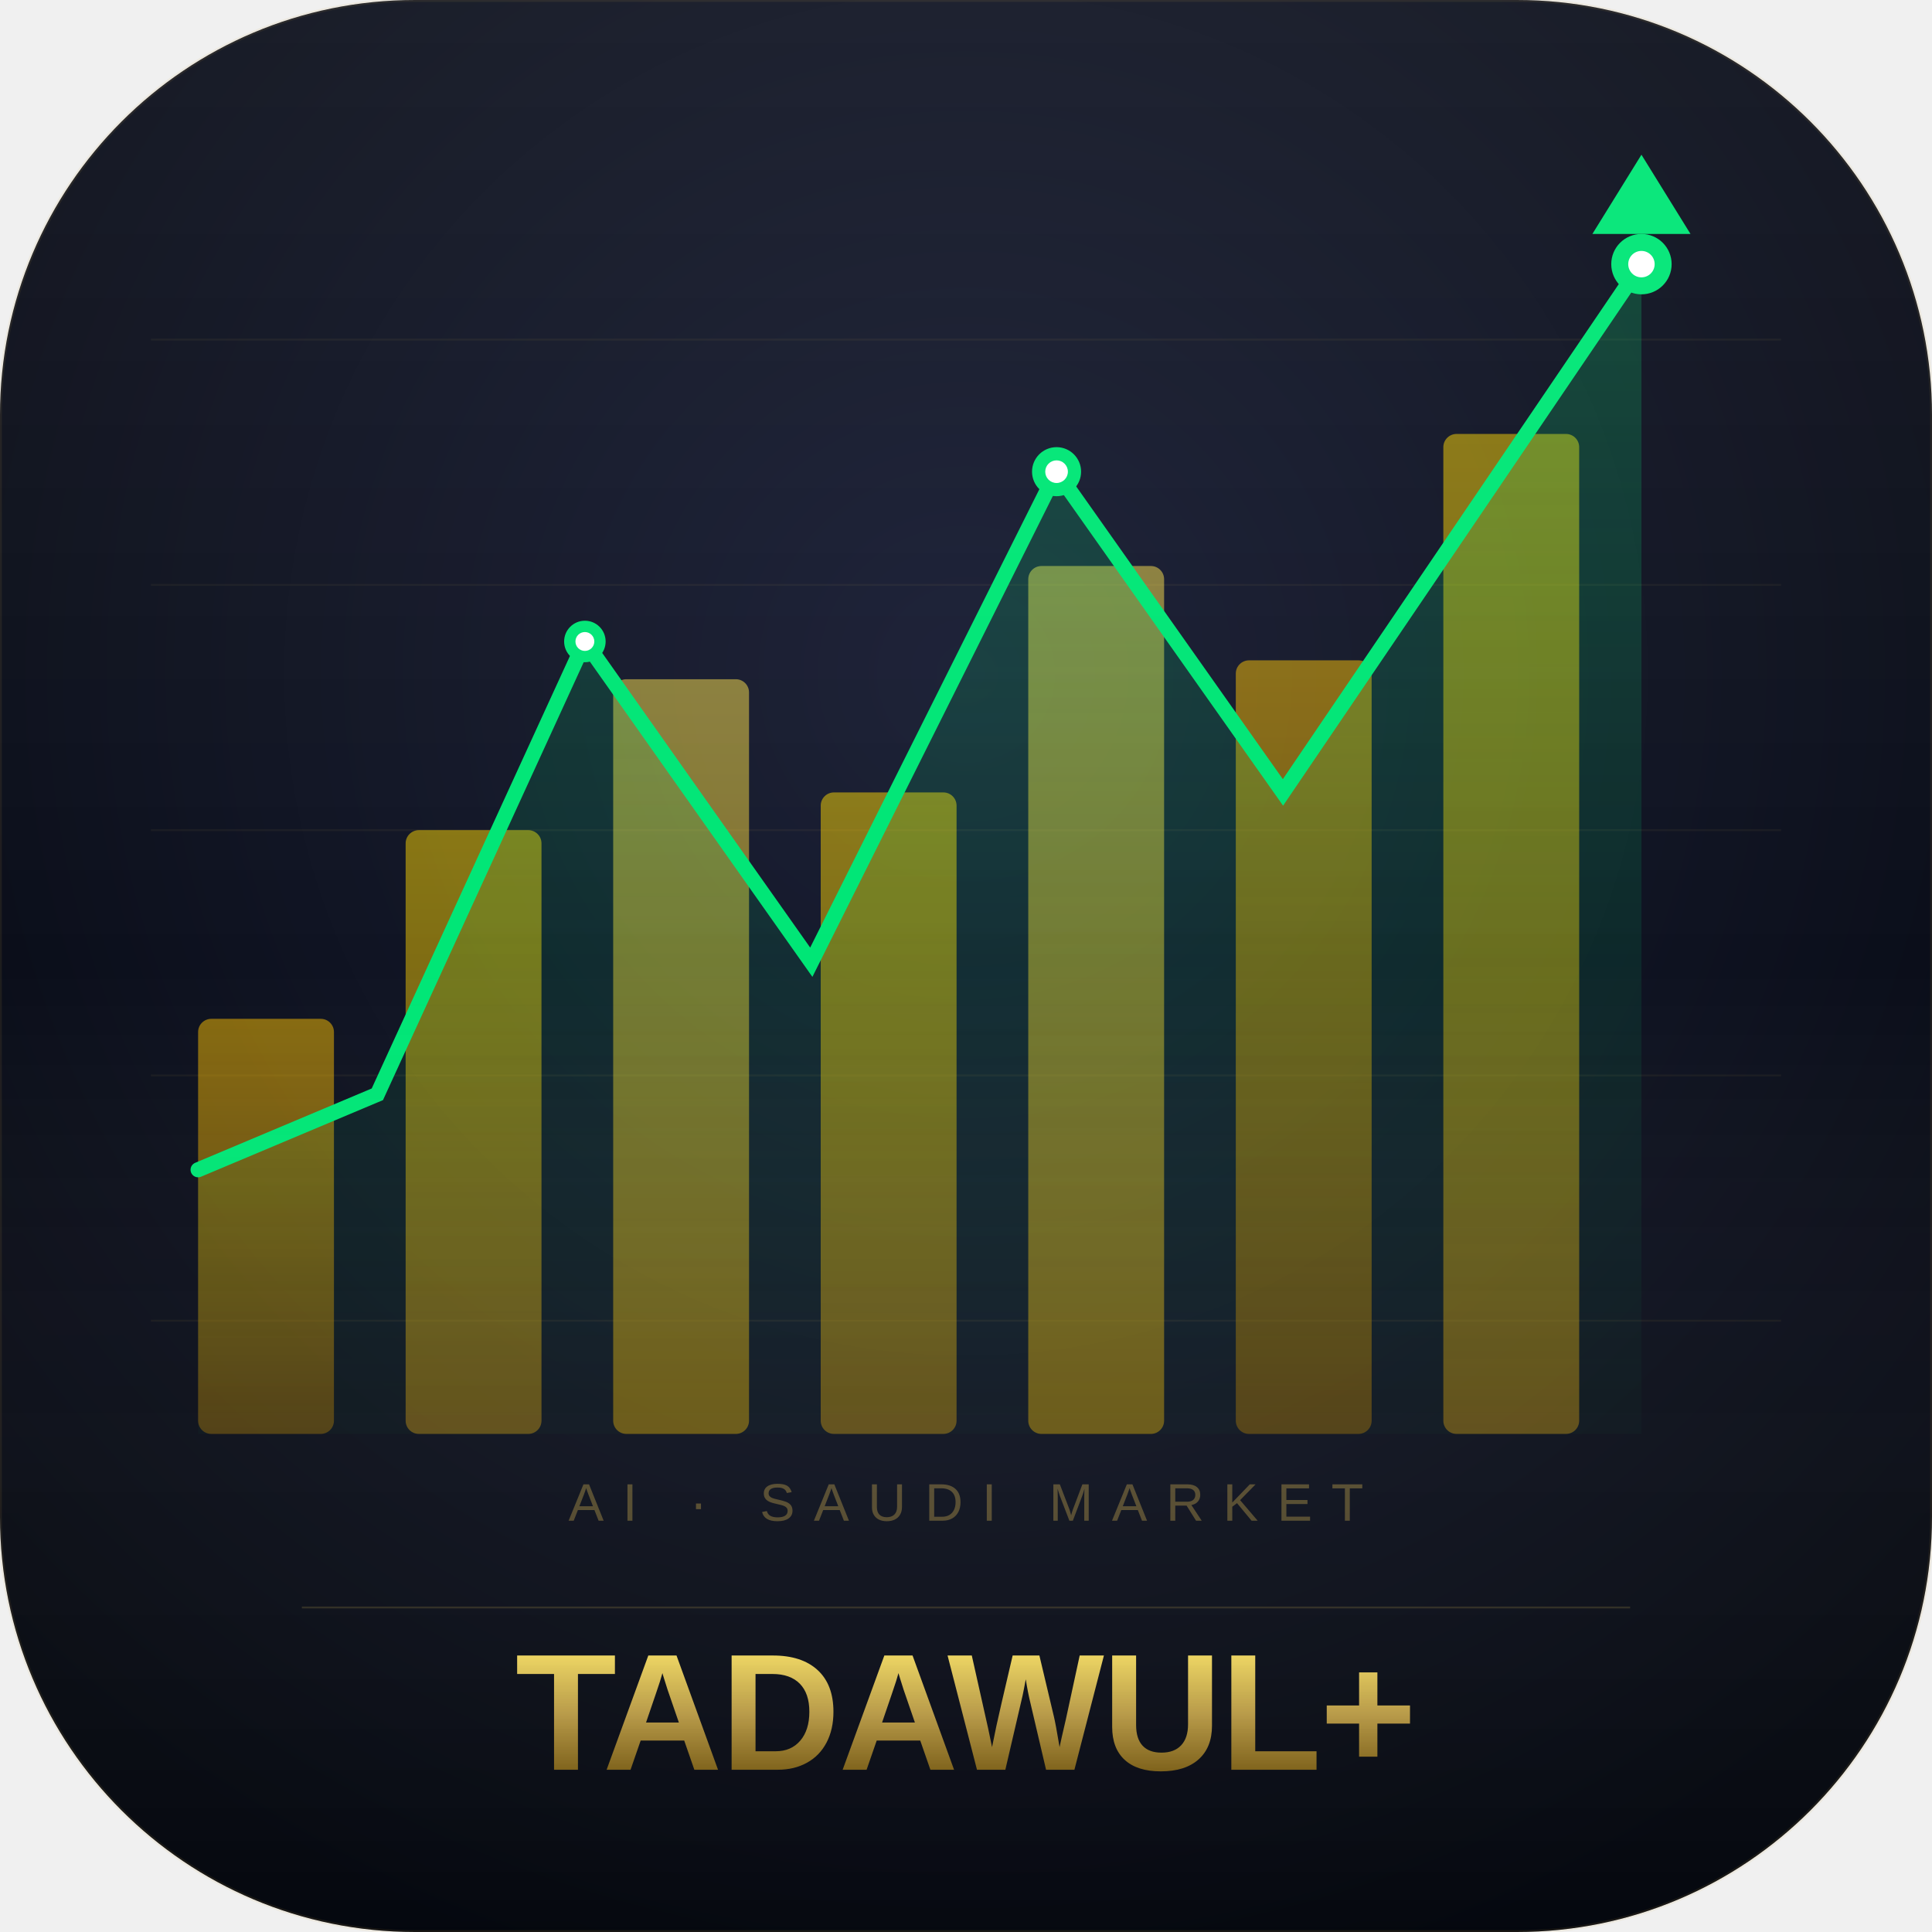
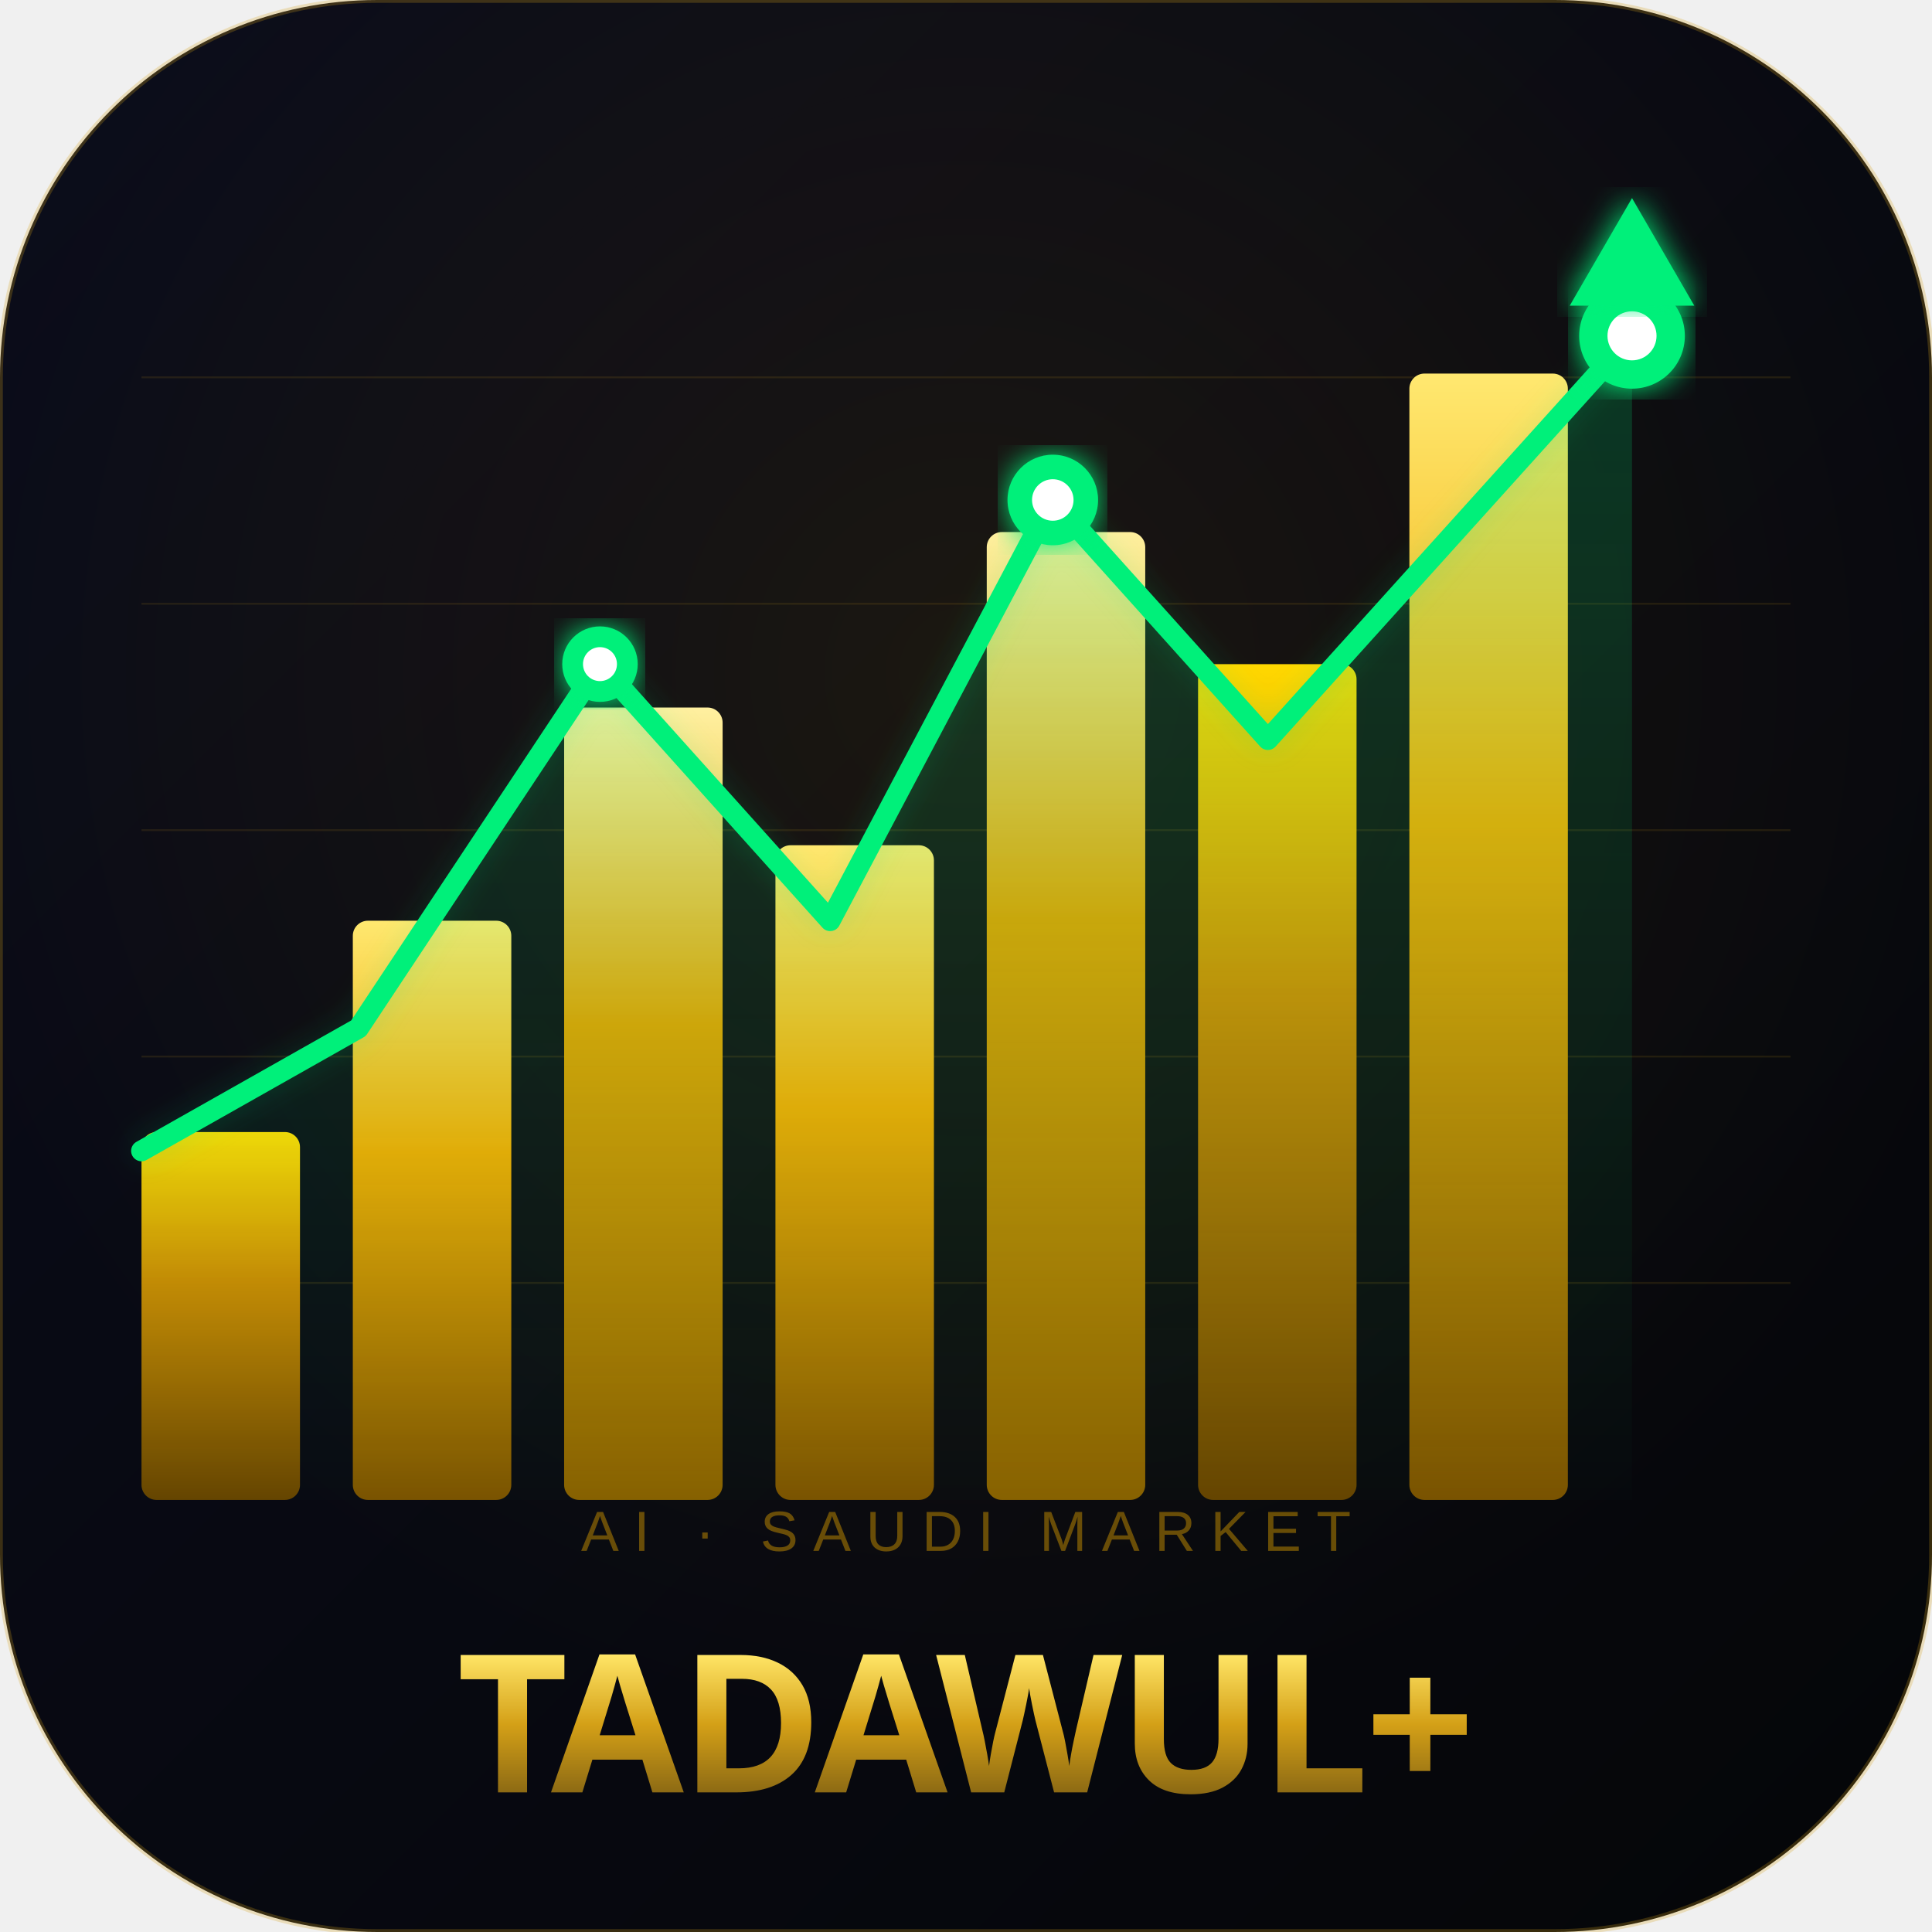
<svg xmlns="http://www.w3.org/2000/svg" viewBox="0 0 1024 1024" width="1024" height="1024">
  <defs>
-     <radialGradient id="bgGrad" cx="50%" cy="35%" r="70%">
-       <stop offset="0%" stop-color="#1a1f35" />
-       <stop offset="100%" stop-color="#050810" />
+     <linearGradient id="bg" x1="0%" y1="0%" x2="100%" y2="100%">
+       <stop offset="0%" stop-color="#0A0C1B" />
+       <stop offset="100%" stop-color="#050608" />
+     </linearGradient>
+     <linearGradient id="g1" x1="0%" y1="0%" x2="0%" y2="100%">
+       <stop offset="0%" stop-color="#FFE870" />
+       <stop offset="40%" stop-color="#F0A800" />
+       <stop offset="100%" stop-color="#7A5200" />
+     </linearGradient>
+     <linearGradient id="g2" x1="0%" y1="0%" x2="0%" y2="100%">
+       <stop offset="0%" stop-color="#FFD700" />
+       <stop offset="40%" stop-color="#CC8800" />
+       <stop offset="100%" stop-color="#664400" />
+     </linearGradient>
+     <linearGradient id="g3" x1="0%" y1="0%" x2="0%" y2="100%">
+       <stop offset="0%" stop-color="#FFF0A0" />
+       <stop offset="40%" stop-color="#E0A000" />
+       <stop offset="100%" stop-color="#886000" />
+     </linearGradient>
+     <linearGradient id="gt" x1="0%" y1="0%" x2="0%" y2="100%">
+       <stop offset="0%" stop-color="#FFE566" />
+       <stop offset="50%" stop-color="#D4A017" />
+       <stop offset="100%" stop-color="#8B6914" />
+     </linearGradient>
+     <linearGradient id="ga" x1="0%" y1="0%" x2="0%" y2="100%">
+       <stop offset="0%" stop-color="#00E676" stop-opacity="0.20" />
+       <stop offset="100%" stop-color="#00E676" stop-opacity="0.01" />
+     </linearGradient>
+     <radialGradient id="glow" cx="50%" cy="35%" r="55%">
+       <stop offset="0%" stop-color="#C89000" stop-opacity="0.10" />
+       <stop offset="100%" stop-color="#C89000" stop-opacity="0" />
    </radialGradient>
-     <linearGradient id="goldBar1" x1="0%" y1="0%" x2="0%" y2="100%">
-       <stop offset="0%" stop-color="#FFD700" />
-       <stop offset="100%" stop-color="#B8860B" />
-     </linearGradient>
-     <linearGradient id="goldBar2" x1="0%" y1="0%" x2="0%" y2="100%">
-       <stop offset="0%" stop-color="#FFC200" />
-       <stop offset="100%" stop-color="#996500" />
-     </linearGradient>
-     <linearGradient id="goldBar3" x1="0%" y1="0%" x2="0%" y2="100%">
-       <stop offset="0%" stop-color="#FFE44D" />
-       <stop offset="100%" stop-color="#CC9900" />
-     </linearGradient>
-     <linearGradient id="areaFill" x1="0%" y1="0%" x2="0%" y2="100%">
-       <stop offset="0%" stop-color="#00E676" stop-opacity="0.22" />
-       <stop offset="100%" stop-color="#00E676" stop-opacity="0.02" />
-     </linearGradient>
-     <linearGradient id="goldTextGrad" x1="0%" y1="0%" x2="0%" y2="100%">
-       <stop offset="0%" stop-color="#FFE566" />
-       <stop offset="50%" stop-color="#C9A84C" />
-       <stop offset="100%" stop-color="#8A6A1A" />
-     </linearGradient>
-     <linearGradient id="shineGrad" x1="0%" y1="0%" x2="0%" y2="100%">
-       <stop offset="0%" stop-color="rgba(255,255,255,0.06)" />
-       <stop offset="50%" stop-color="rgba(255,255,255,0)" />
-       <stop offset="100%" stop-color="rgba(0,0,0,0.15)" />
-     </linearGradient>
+     <filter id="gf">
+       <feGaussianBlur stdDeviation="8" result="blur" />
+       <feMerge>
+         <feMergeNode in="blur" />
+         <feMergeNode in="SourceGraphic" />
+       </feMerge>
+     </filter>
  </defs>
-   <rect width="1024" height="1024" rx="220" ry="220" fill="url(#bgGrad)" />
-   <g opacity="0.07" stroke="#C9A84C" stroke-width="1">
-     <line x1="80" y1="180" x2="944" y2="180" />
-     <line x1="80" y1="310" x2="944" y2="310" />
-     <line x1="80" y1="440" x2="944" y2="440" />
-     <line x1="80" y1="570" x2="944" y2="570" />
-     <line x1="80" y1="700" x2="944" y2="700" />
+   <rect width="1024" height="1024" rx="200" fill="url(#bg)" />
+   <rect width="1024" height="1024" rx="200" fill="url(#glow)" />
+   <g opacity="0.12" stroke="#D4A017" stroke-width="1">
+     <line x1="75" y1="200" x2="949" y2="200" />
+     <line x1="75" y1="320" x2="949" y2="320" />
+     <line x1="75" y1="440" x2="949" y2="440" />
+     <line x1="75" y1="560" x2="949" y2="560" />
+     <line x1="75" y1="680" x2="949" y2="680" />
  </g>
-   <rect x="105" y="540" width="72" height="220" rx="7" fill="url(#goldBar2)" opacity="0.5" />
-   <rect x="215" y="440" width="72" height="320" rx="7" fill="url(#goldBar1)" opacity="0.5" />
-   <rect x="325" y="360" width="72" height="400" rx="7" fill="url(#goldBar3)" opacity="0.5" />
-   <rect x="435" y="420" width="72" height="340" rx="7" fill="url(#goldBar1)" opacity="0.5" />
-   <rect x="545" y="300" width="72" height="460" rx="7" fill="url(#goldBar3)" opacity="0.5" />
-   <rect x="655" y="350" width="72" height="410" rx="7" fill="url(#goldBar2)" opacity="0.5" />
-   <rect x="765" y="230" width="72" height="530" rx="7" fill="url(#goldBar1)" opacity="0.5" />
-   <polygon points="105,620 200,580 310,340 430,510 560,250 680,420 870,140 870,760 105,760" fill="url(#areaFill)" />
-   <polyline points="105,620 200,580 310,340 430,510 560,250 680,420 870,140" fill="none" stroke="#00E676" stroke-width="8" stroke-linecap="round" stroke-linejoin="miter" />
-   <circle cx="310" cy="340" r="11" fill="#00E676" />
-   <circle cx="310" cy="340" r="5" fill="white" />
-   <circle cx="560" cy="250" r="13" fill="#00E676" />
-   <circle cx="560" cy="250" r="6" fill="white" />
-   <circle cx="870" cy="140" r="16" fill="#00E676" />
-   <circle cx="870" cy="140" r="7" fill="white" />
-   <polygon points="870,82 844,124 896,124" fill="#00E676" />
-   <line x1="160" y1="852" x2="864" y2="852" stroke="#C9A84C" stroke-width="1" opacity="0.2" />
-   <text x="512" y="938" text-anchor="middle" font-size="88" font-weight="900" fill="url(#goldTextGrad)" font-family="Arial Black, Arial, sans-serif" letter-spacing="-1">TADAWUL+</text>
-   <text x="512" y="806" text-anchor="middle" font-size="28" fill="#C9A84C" opacity="0.4" font-family="Arial, sans-serif" letter-spacing="10">AI · SAUDI MARKET</text>
-   <rect width="1024" height="1024" rx="220" ry="220" fill="url(#shineGrad)" />
-   <rect width="1024" height="1024" rx="220" ry="220" fill="none" stroke="#C9A84C" stroke-width="2" opacity="0.1" />
+   <rect x="75" y="600" width="84" height="195" rx="8" fill="url(#g2)" />
+   <rect x="187" y="488" width="84" height="307" rx="8" fill="url(#g1)" />
+   <rect x="299" y="375" width="84" height="420" rx="8" fill="url(#g3)" />
+   <rect x="411" y="448" width="84" height="347" rx="8" fill="url(#g1)" />
+   <rect x="523" y="282" width="84" height="513" rx="8" fill="url(#g3)" />
+   <rect x="635" y="352" width="84" height="443" rx="8" fill="url(#g2)" />
+   <rect x="747" y="198" width="84" height="597" rx="8" fill="url(#g1)" />
+   <polygon points="75,610 190,545 318,352 440,488 558,265 672,392 865,178 865,795 75,795" fill="url(#ga)" />
+   <polyline points="75,610 190,545 318,352 440,488 558,265 672,392 865,178" fill="none" stroke="#00E676" stroke-width="5" stroke-opacity="0.35" stroke-linecap="round" stroke-linejoin="round" filter="url(#gf)" />
+   <polyline points="75,610 190,545 318,352 440,488 558,265 672,392 865,178" fill="none" stroke="#00F07A" stroke-width="11" stroke-linecap="round" stroke-linejoin="round" />
+   <circle cx="318" cy="352" r="20" fill="#00F07A" filter="url(#gf)" />
+   <circle cx="318" cy="352" r="9" fill="white" />
+   <circle cx="558" cy="265" r="24" fill="#00F07A" filter="url(#gf)" />
+   <circle cx="558" cy="265" r="11" fill="white" />
+   <circle cx="865" cy="178" r="28" fill="#00F07A" filter="url(#gf)" />
+   <circle cx="865" cy="178" r="13" fill="white" />
+   <polygon points="865,105 832,162 898,162" fill="#00F07A" filter="url(#gf)" />
+   <line x1="100" y1="840" x2="924" y2="840" stroke="url(#gt)" stroke-width="1.5" opacity="0.4" />
+   <text x="512" y="822" text-anchor="middle" font-family="Arial" font-size="30" letter-spacing="8" fill="#C89000" opacity="0.5">AI · SAUDI MARKET</text>
+   <text x="512" y="950" text-anchor="middle" font-family="Arial Black, Impact, sans-serif" font-size="102" font-weight="900" letter-spacing="-2" fill="url(#gt)">TADAWUL+</text>
+   <rect width="1024" height="1024" rx="200" fill="none" stroke="#D4A017" stroke-width="3" opacity="0.25" />
</svg>
